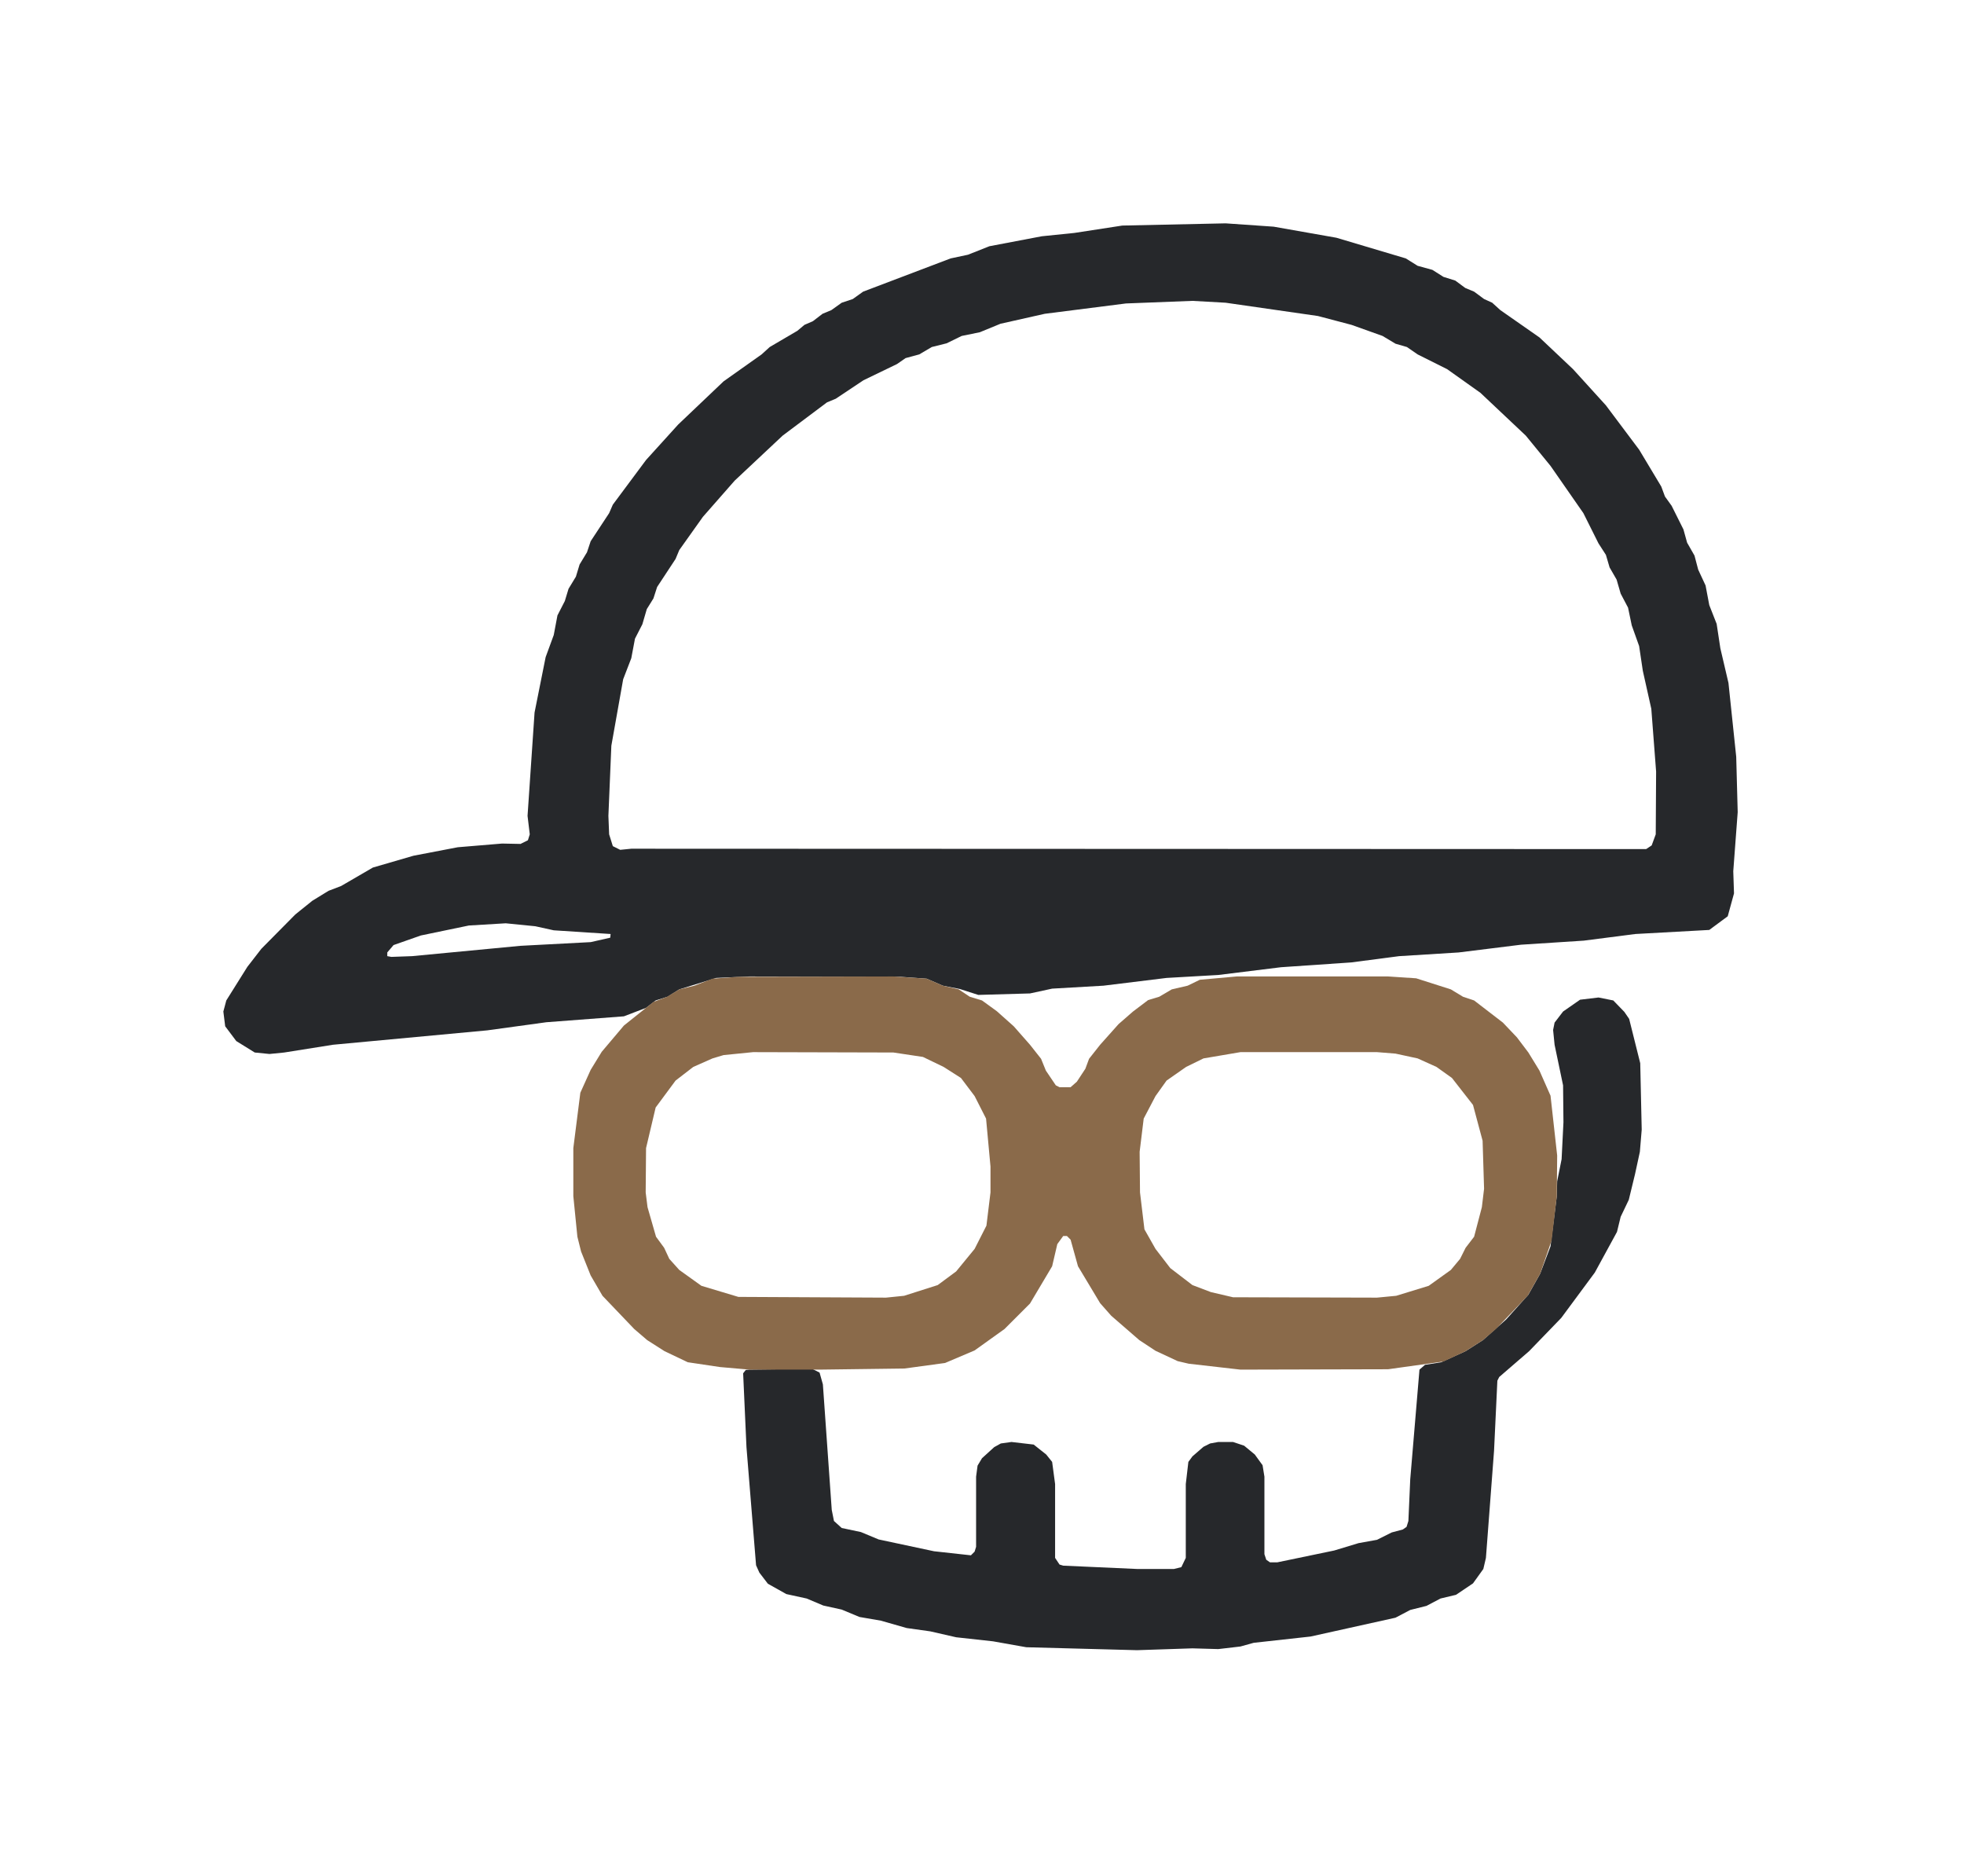
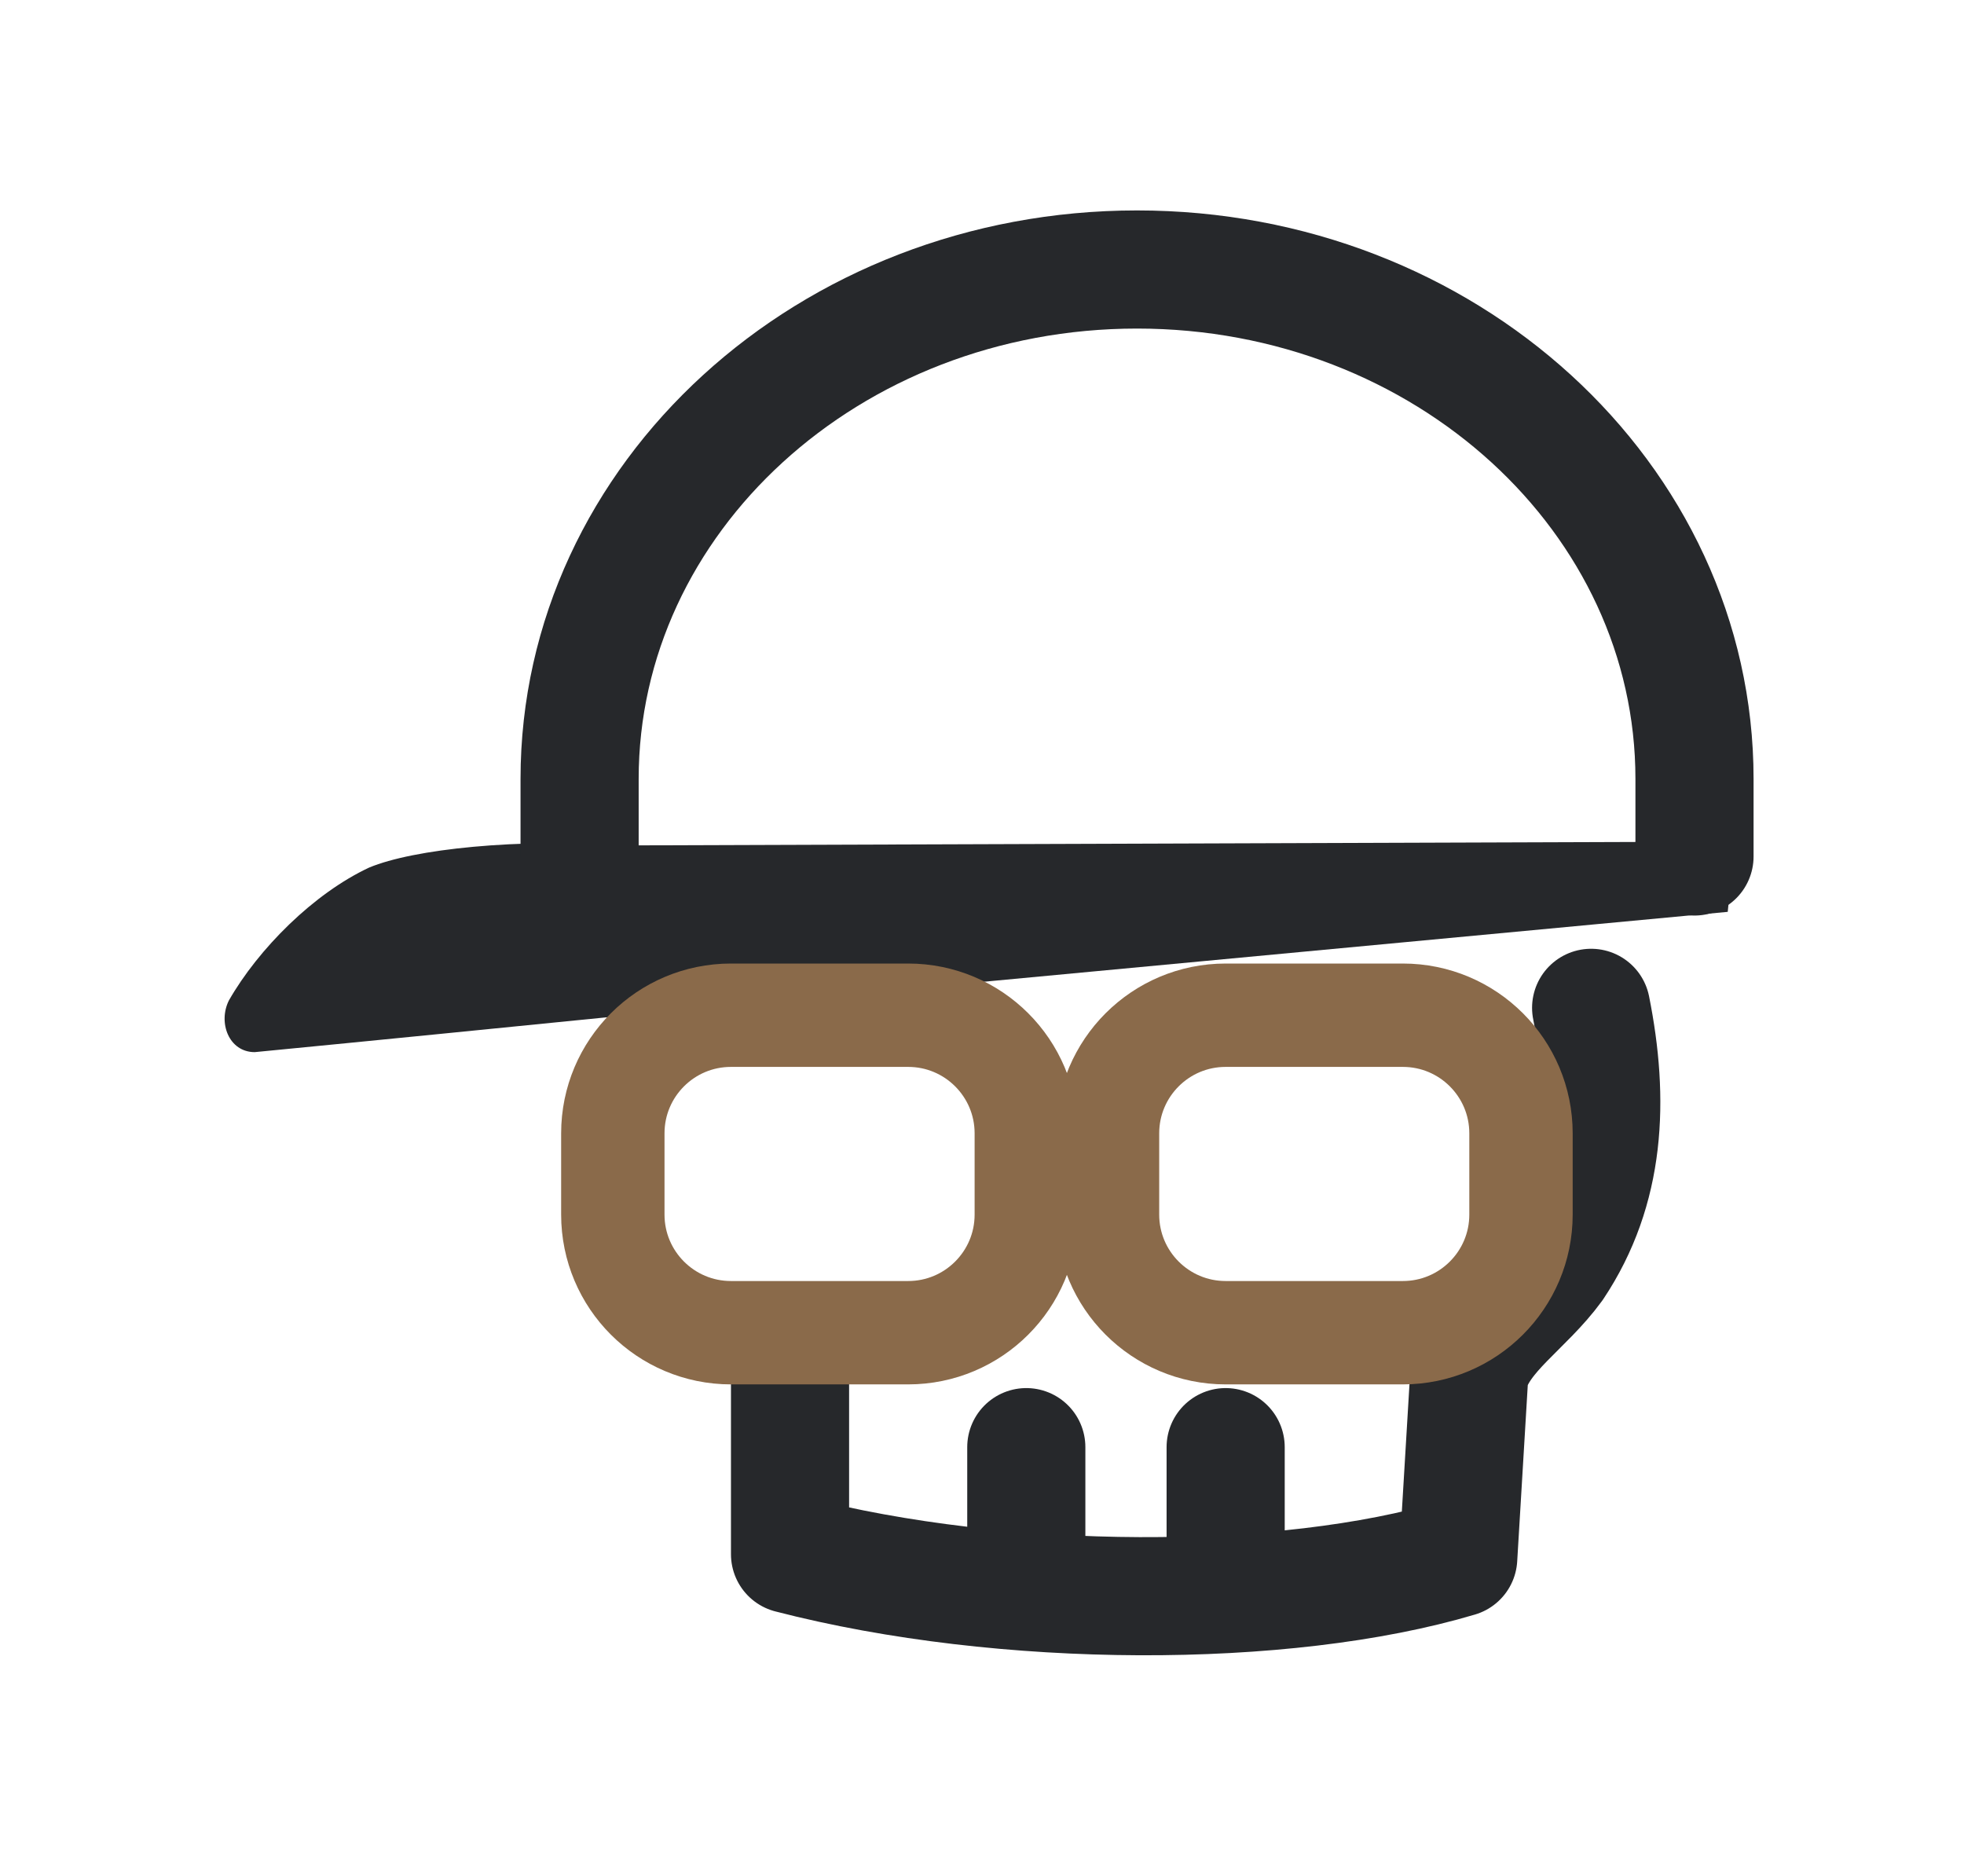
<svg xmlns="http://www.w3.org/2000/svg" viewBox="-60 -60 532 508">
-   <style>@media (prefers-color-scheme:dark){path:first-of-type{fill:#EFEBE2}path:last-of-type{fill:#B08A5E}}</style>
-   <path fill="#26282B" fill-rule="evenodd" d="M17.0 225.1 13.0 225.5 9.0 225.1 4.0 222.0 1.0 218.0 0.5 214.0 1.3 211.0 7.0 201.9 10.8 197.0 20.0 187.7 24.6 184.0 29.0 181.3 32.4 180.0 41.0 175.0 52.0 171.8 64.0 169.5 76.0 168.5 81.0 168.6 83.0 167.6 83.5 166.0 82.9 161.0 84.8 133.0 87.8 118.0 90.0 112.0 91.0 106.7 93.0 102.8 94.0 99.5 96.0 96.2 97.0 92.9 99.0 89.6 100.0 86.6 105.0 79.0 106.0 76.7 115.0 64.6 123.7 55.0 136.0 43.3 146.3 36.0 148.5 34.0 156.0 29.6 157.9 28.0 160.2 27.0 162.8 25.0 165.2 24.0 168.0 22.0 171.0 21.0 173.8 19.0 197.5 10.0 202.2 9.0 208.0 6.7 222.2 4.0 231.0 3.1 244.0 1.1 272.0 0.5 285.0 1.4 302.0 4.4 320.8 10.0 324.0 12.0 328.0 13.1 331.0 15.0 334.2 16.0 336.9 18.0 339.3 19.0 342.0 21.0 344.2 22.0 346.4 24.0 357.0 31.4 366.1 40.0 375.0 49.8 384.0 61.8 390.0 71.8 391.0 74.5 392.8 77.0 396.0 83.4 397.0 87.0 399.0 90.5 400.0 94.3 402.0 98.6 403.0 103.9 405.0 109.0 406.0 115.6 408.2 125.0 410.3 145.0 410.7 160.0 409.5 176.0 409.7 182.0 408.0 188.2 403.0 191.9 383.0 193.0 369.0 194.8 352.0 195.9 335.1 198.0 319.0 199.0 306.0 200.7 287.0 202.0 270.0 204.1 256.0 204.9 238.9 207.0 225.0 207.8 219.0 209.1 205.0 209.5 200.0 207.9 195.4 207.0 191.0 205.1 184.0 204.6 143.0 204.5 134.0 204.9 124.0 208.0 120.8 210.0 117.6 211.0 115.0 213.0 109.0 215.3 88.0 216.9 72.0 219.1 30.2 223.0ZM385.9 170.0 387.4 169.0 388.5 166.0 388.6 149.0 387.3 132.0 385.0 121.7 384.0 115.0 382.0 109.4 381.0 104.6 379.0 100.8 377.9 97.0 376.0 93.7 375.0 90.3 373.0 87.2 368.9 79.0 360.0 66.2 353.3 58.0 341.0 46.4 332.0 40.0 324.0 36.0 321.1 34.0 318.0 33.1 314.5 31.0 306.1 28.0 297.0 25.6 272.0 22.0 263.0 21.5 245.0 22.2 223.0 25.0 211.0 27.7 205.4 30.0 200.5 31.0 196.4 33.0 192.4 34.0 189.0 36.0 185.3 37.0 183.0 38.6 173.9 43.0 166.4 48.0 164.0 49.0 152.0 58.0 139.0 70.2 130.4 80.0 124.0 89.0 123.0 91.4 118.0 99.0 117.0 102.1 115.2 105.0 114.0 109.1 112.0 113.0 111.0 118.3 108.8 124.0 105.6 142.0 104.8 161.0 105.0 166.0 106.0 169.2 108.0 170.2 111.0 169.9ZM51.6 199.0 81.0 196.2 100.0 195.2 105.3 194.0 105.4 193.0 90.0 192.0 85.0 190.9 77.0 190.1 67.0 190.7 54.0 193.4 46.6 196.0 44.9 198.0 44.9 199.0 46.0 199.2ZM276.0 386.0 270.0 386.7 263.0 386.5 248.0 387.0 218.0 386.2 209.0 384.6 199.0 383.5 192.0 381.9 185.6 381.0 178.6 379.0 172.8 378.0 168.0 376.0 163.0 374.9 158.5 373.0 153.0 371.8 148.0 369.0 145.7 366.0 144.8 364.0 142.2 332.0 141.3 312.0 142.0 311.1 143.0 311.0 160.0 310.8 162.0 311.8 162.9 315.0 165.3 349.0 165.9 352.0 168.0 353.9 173.2 355.0 178.0 357.0 193.0 360.2 203.0 361.3 204.0 360.3 204.4 359.0 204.4 340.0 204.8 337.0 206.0 335.0 209.3 332.0 211.1 331.0 214.0 330.6 220.0 331.3 223.4 334.0 225.0 336.0 225.8 342.0 225.8 362.0 227.0 363.8 228.0 364.1 248.0 365.0 258.0 365.0 260.0 364.5 261.2 362.0 261.2 342.0 261.9 336.0 263.0 334.5 266.0 331.9 267.8 331.0 270.0 330.6 274.0 330.6 277.0 331.6 279.9 334.0 282.0 336.9 282.5 340.0 282.5 361.0 283.0 362.5 284.0 363.2 286.0 363.2 301.4 360.0 308.0 358.0 313.0 357.1 317.0 355.1 320.0 354.3 321.0 353.6 321.5 352.0 322.0 340.7 324.5 311.0 326.0 309.7 330.4 309.0 337.0 306.0 341.7 303.0 348.0 297.4 354.0 290.7 357.2 285.0 360.0 277.6 361.7 264.0 361.8 260.0 363.0 254.0 363.5 244.0 363.4 234.0 361.1 223.0 360.7 219.0 361.1 217.0 363.4 214.0 368.0 210.8 373.0 210.2 377.0 211.0 380.0 214.1 381.3 216.0 384.3 228.0 384.7 246.0 384.2 252.0 382.9 258.0 381.2 265.0 379.0 269.6 378.0 273.7 372.0 284.7 362.9 297.0 354.2 306.0 346.1 313.0 345.6 314.0 344.7 333.0 342.5 362.0 341.8 365.0 339.0 368.9 334.4 372.0 330.2 373.0 326.4 375.0 322.0 376.1 318.0 378.2 295.0 383.3 279.6 385.0Z" />
-   <path fill="#8A6A4A" fill-rule="evenodd" d="M162.0 311.0 143.0 311.0 135.0 310.3 126.3 309.0 120.0 306.0 115.3 303.0 111.8 300.0 103.2 291.0 100.0 285.5 97.4 279.0 96.4 275.0 95.3 264.0 95.3 251.0 97.2 236.0 100.0 229.8 103.0 224.9 109.0 217.8 117.0 211.4 120.7 210.0 124.0 208.0 128.1 207.0 133.0 205.1 140.0 204.6 182.0 204.5 191.0 205.1 195.4 207.0 199.7 208.0 202.7 210.0 206.0 211.0 210.0 213.9 214.6 218.0 219.0 223.0 222.0 226.8 223.3 230.0 226.0 234.0 227.0 234.5 230.0 234.5 231.7 233.0 234.0 229.5 235.0 226.8 238.0 223.0 243.0 217.4 246.9 214.0 251.0 210.9 254.0 210.0 257.4 208.0 261.7 207.0 265.0 205.4 275.0 204.5 316.0 204.5 323.6 205.0 333.0 208.0 336.3 210.0 339.3 211.0 347.1 217.0 350.9 221.0 354.0 225.1 357.0 230.0 360.0 236.8 361.8 253.0 361.7 264.0 360.3 276.0 357.2 285.0 353.8 291.0 345.2 300.0 341.7 303.0 337.0 306.0 331.0 308.8 316.0 310.9 276.0 311.0 262.0 309.4 259.0 308.7 253.0 305.9 248.6 303.0 241.0 296.4 238.0 293.0 232.0 283.0 230.0 275.8 229.0 274.8 228.0 274.8 226.4 277.0 225.0 283.0 219.0 293.1 212.1 300.0 204.0 305.8 196.0 309.2 185.0 310.7ZM184.9 291.0 194.0 288.1 199.0 284.4 204.0 278.3 207.2 272.0 208.3 263.0 208.3 256.0 207.1 243.0 204.0 236.9 200.3 232.0 195.6 229.0 190.0 226.3 182.0 225.1 144.0 225.0 136.0 225.8 133.0 226.7 127.8 229.0 123.0 232.7 117.6 240.0 115.0 251.0 114.9 263.0 115.4 267.0 117.7 275.0 119.9 278.0 121.3 281.0 124.0 284.0 130.0 288.3 140.0 291.3 180.0 291.5ZM318.2 291.0 327.0 288.3 333.0 284.0 335.5 281.0 337.0 278.0 339.3 275.0 341.4 267.0 342.0 262.0 341.6 249.0 339.0 239.3 333.3 232.0 329.1 229.0 324.0 226.7 318.0 225.4 313.0 225.0 276.0 225.0 266.0 226.7 261.3 229.0 256.0 232.7 253.0 236.9 249.8 243.0 248.7 252.0 248.8 263.0 250.0 273.0 253.0 278.3 257.0 283.5 263.0 288.1 268.0 290.0 274.0 291.4 313.0 291.5Z" />
+   <style>.a{fill:#26282B}.s{stroke:#26282B}.b{stroke:#8A6A4A}@media (prefers-color-scheme:dark){.a{fill:#EFEBE2}.s{stroke:#EFEBE2}.b{stroke:#B08A5E}}</style>
+   <path class="a" fill-rule="evenodd" d="M110 169 L404 168 C409 168 410 172 409 177 L408 187 L110 215 C80 218 40 222 9 225 C2 225 -1 217 2 211 C10 197 25 182 40 175 C52 170 80 167 110 169 Z" />
+   <path class="s" fill="none" stroke-width="32" stroke-linecap="round" stroke-linejoin="round" d="M97 172 V151 A151 138 0 0 1 399 151 V172 M371 213 C376 238 375 262 361 283 C353 294 341 301 338 312 L335 362 C288 376 212 376 154 361 V312 M218 359 V332 M272 359 V332" />
+   <path class="b" fill="none" stroke-width="28" d="M138 215 H186 A32 32 0 0 1 218 247 V269 A32 32 0 0 1 186 301 H138 A32 32 0 0 1 106 269 V247 A32 32 0 0 1 138 215 Z M272 215 H320 A32 32 0 0 1 352 247 V269 A32 32 0 0 1 320 301 H272 A32 32 0 0 1 240 269 V247 A32 32 0 0 1 272 215 Z" />
</svg>
